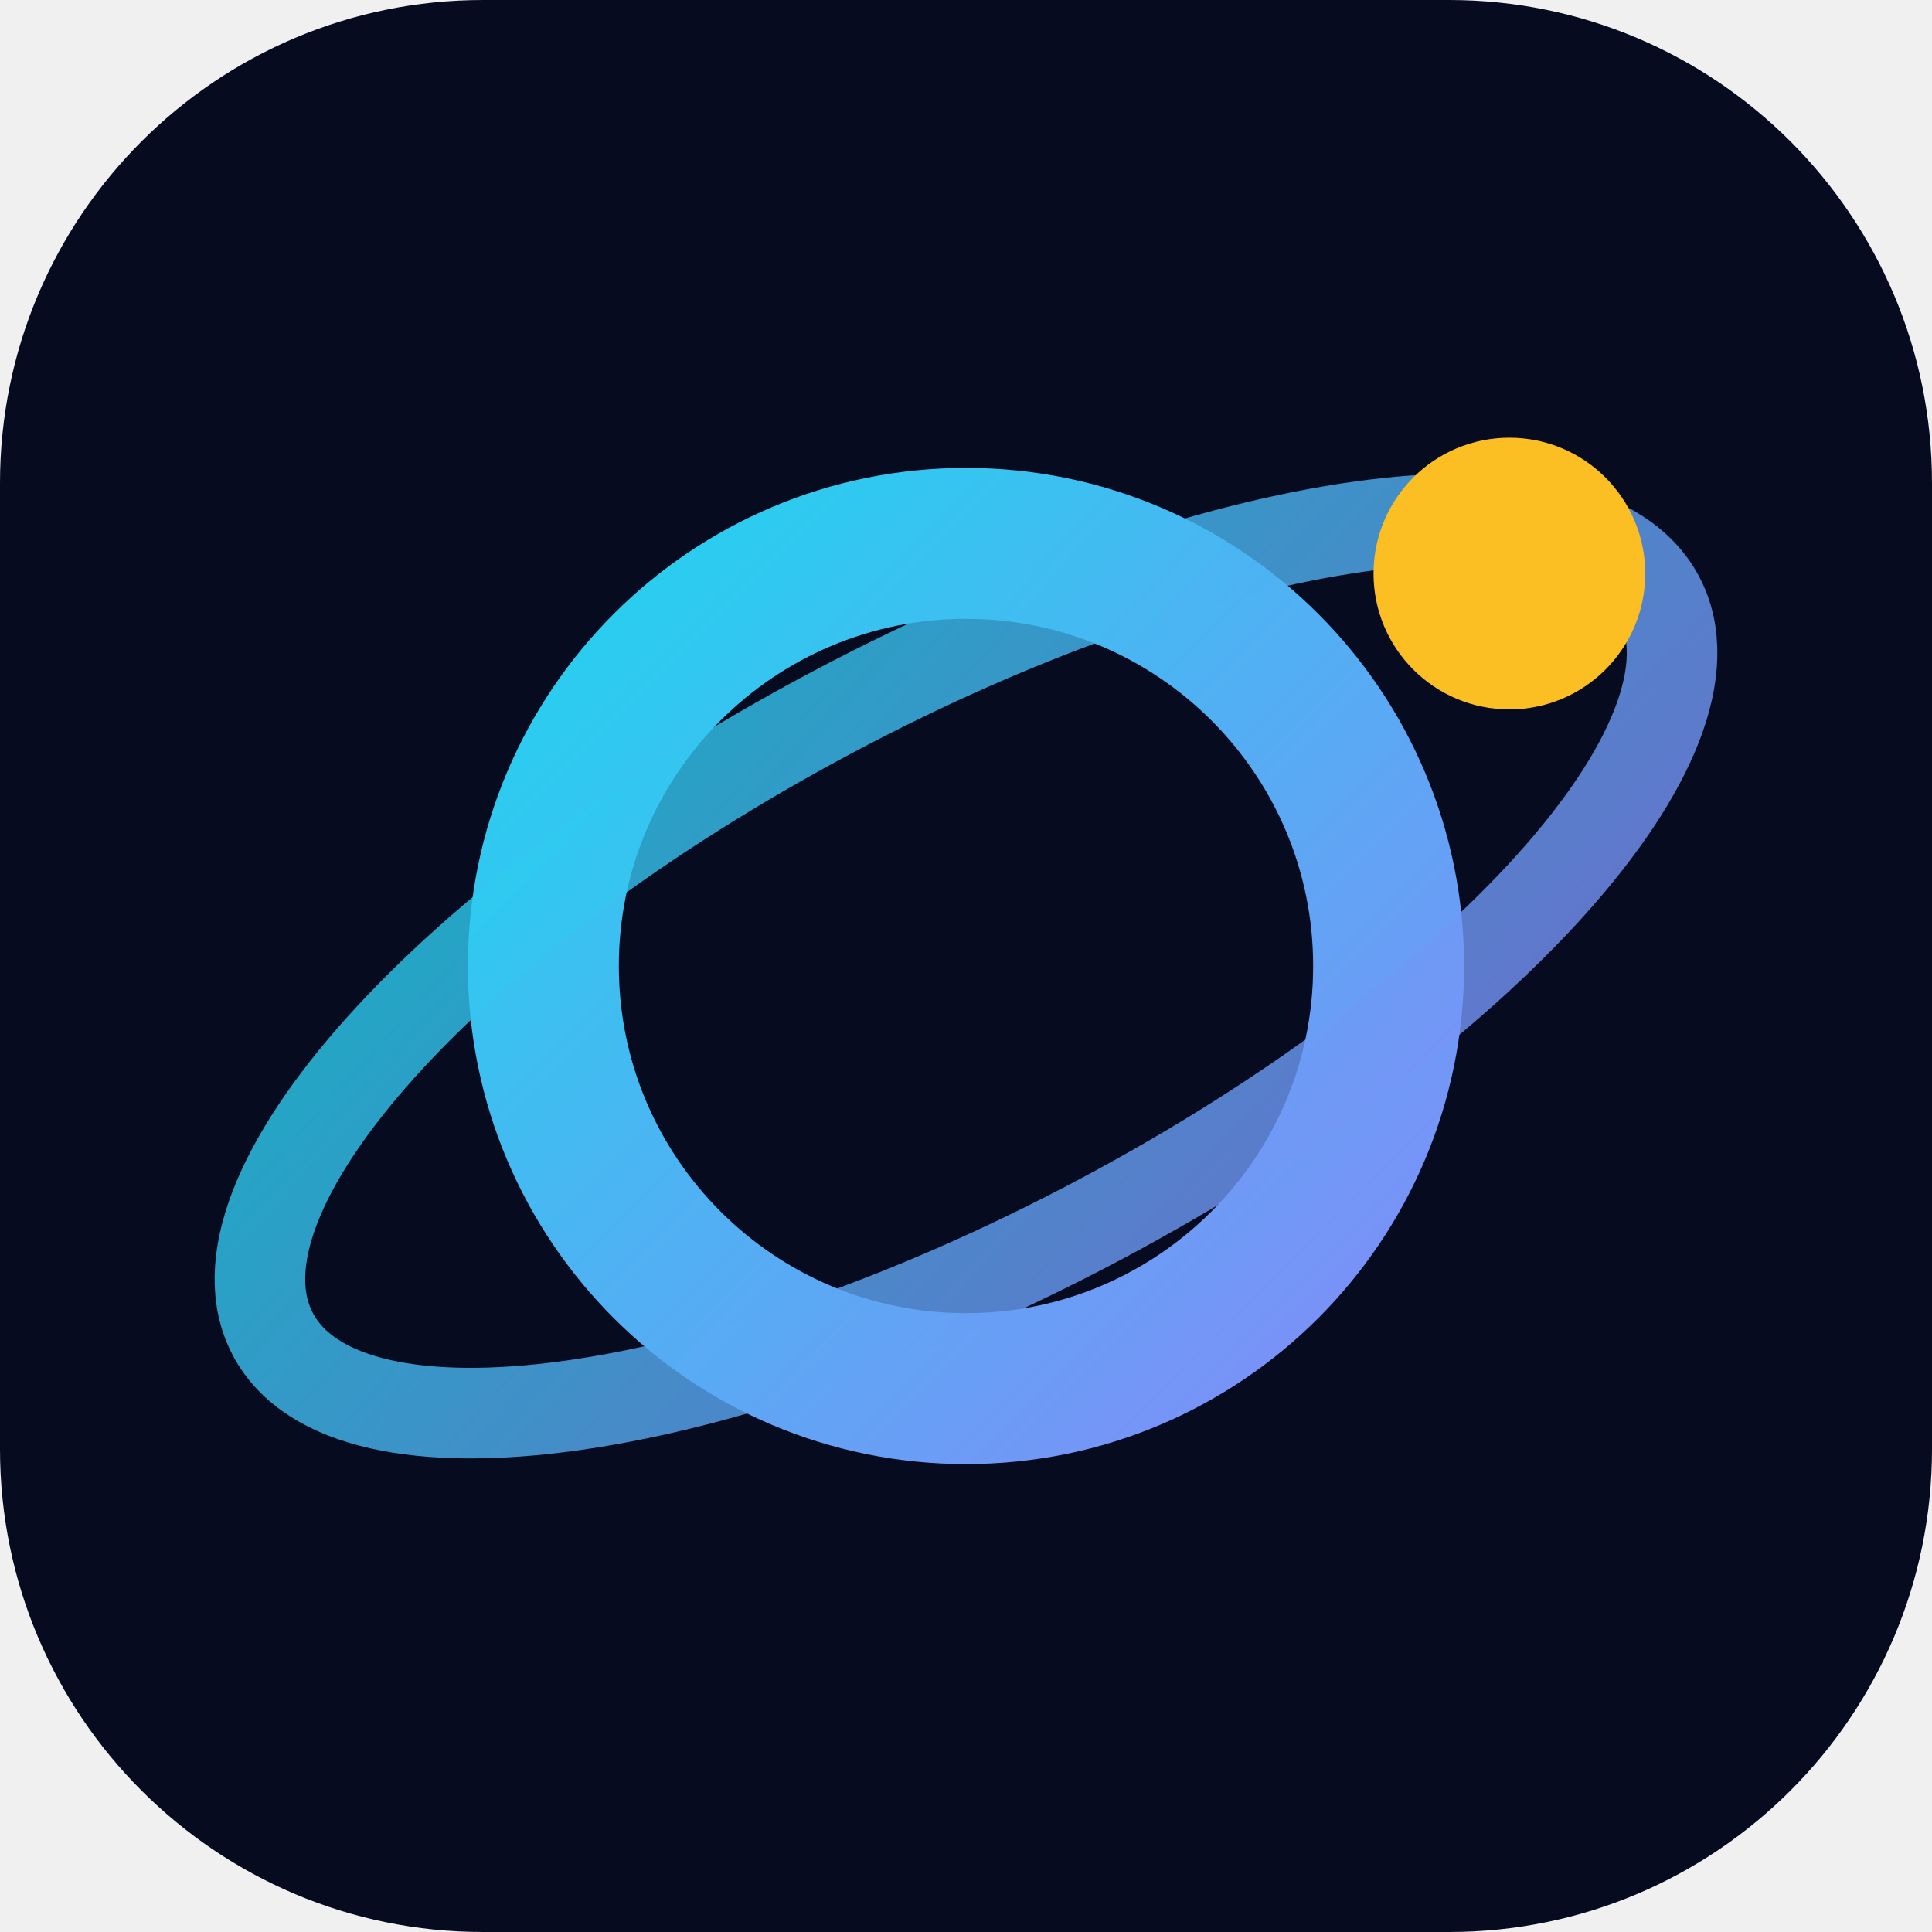
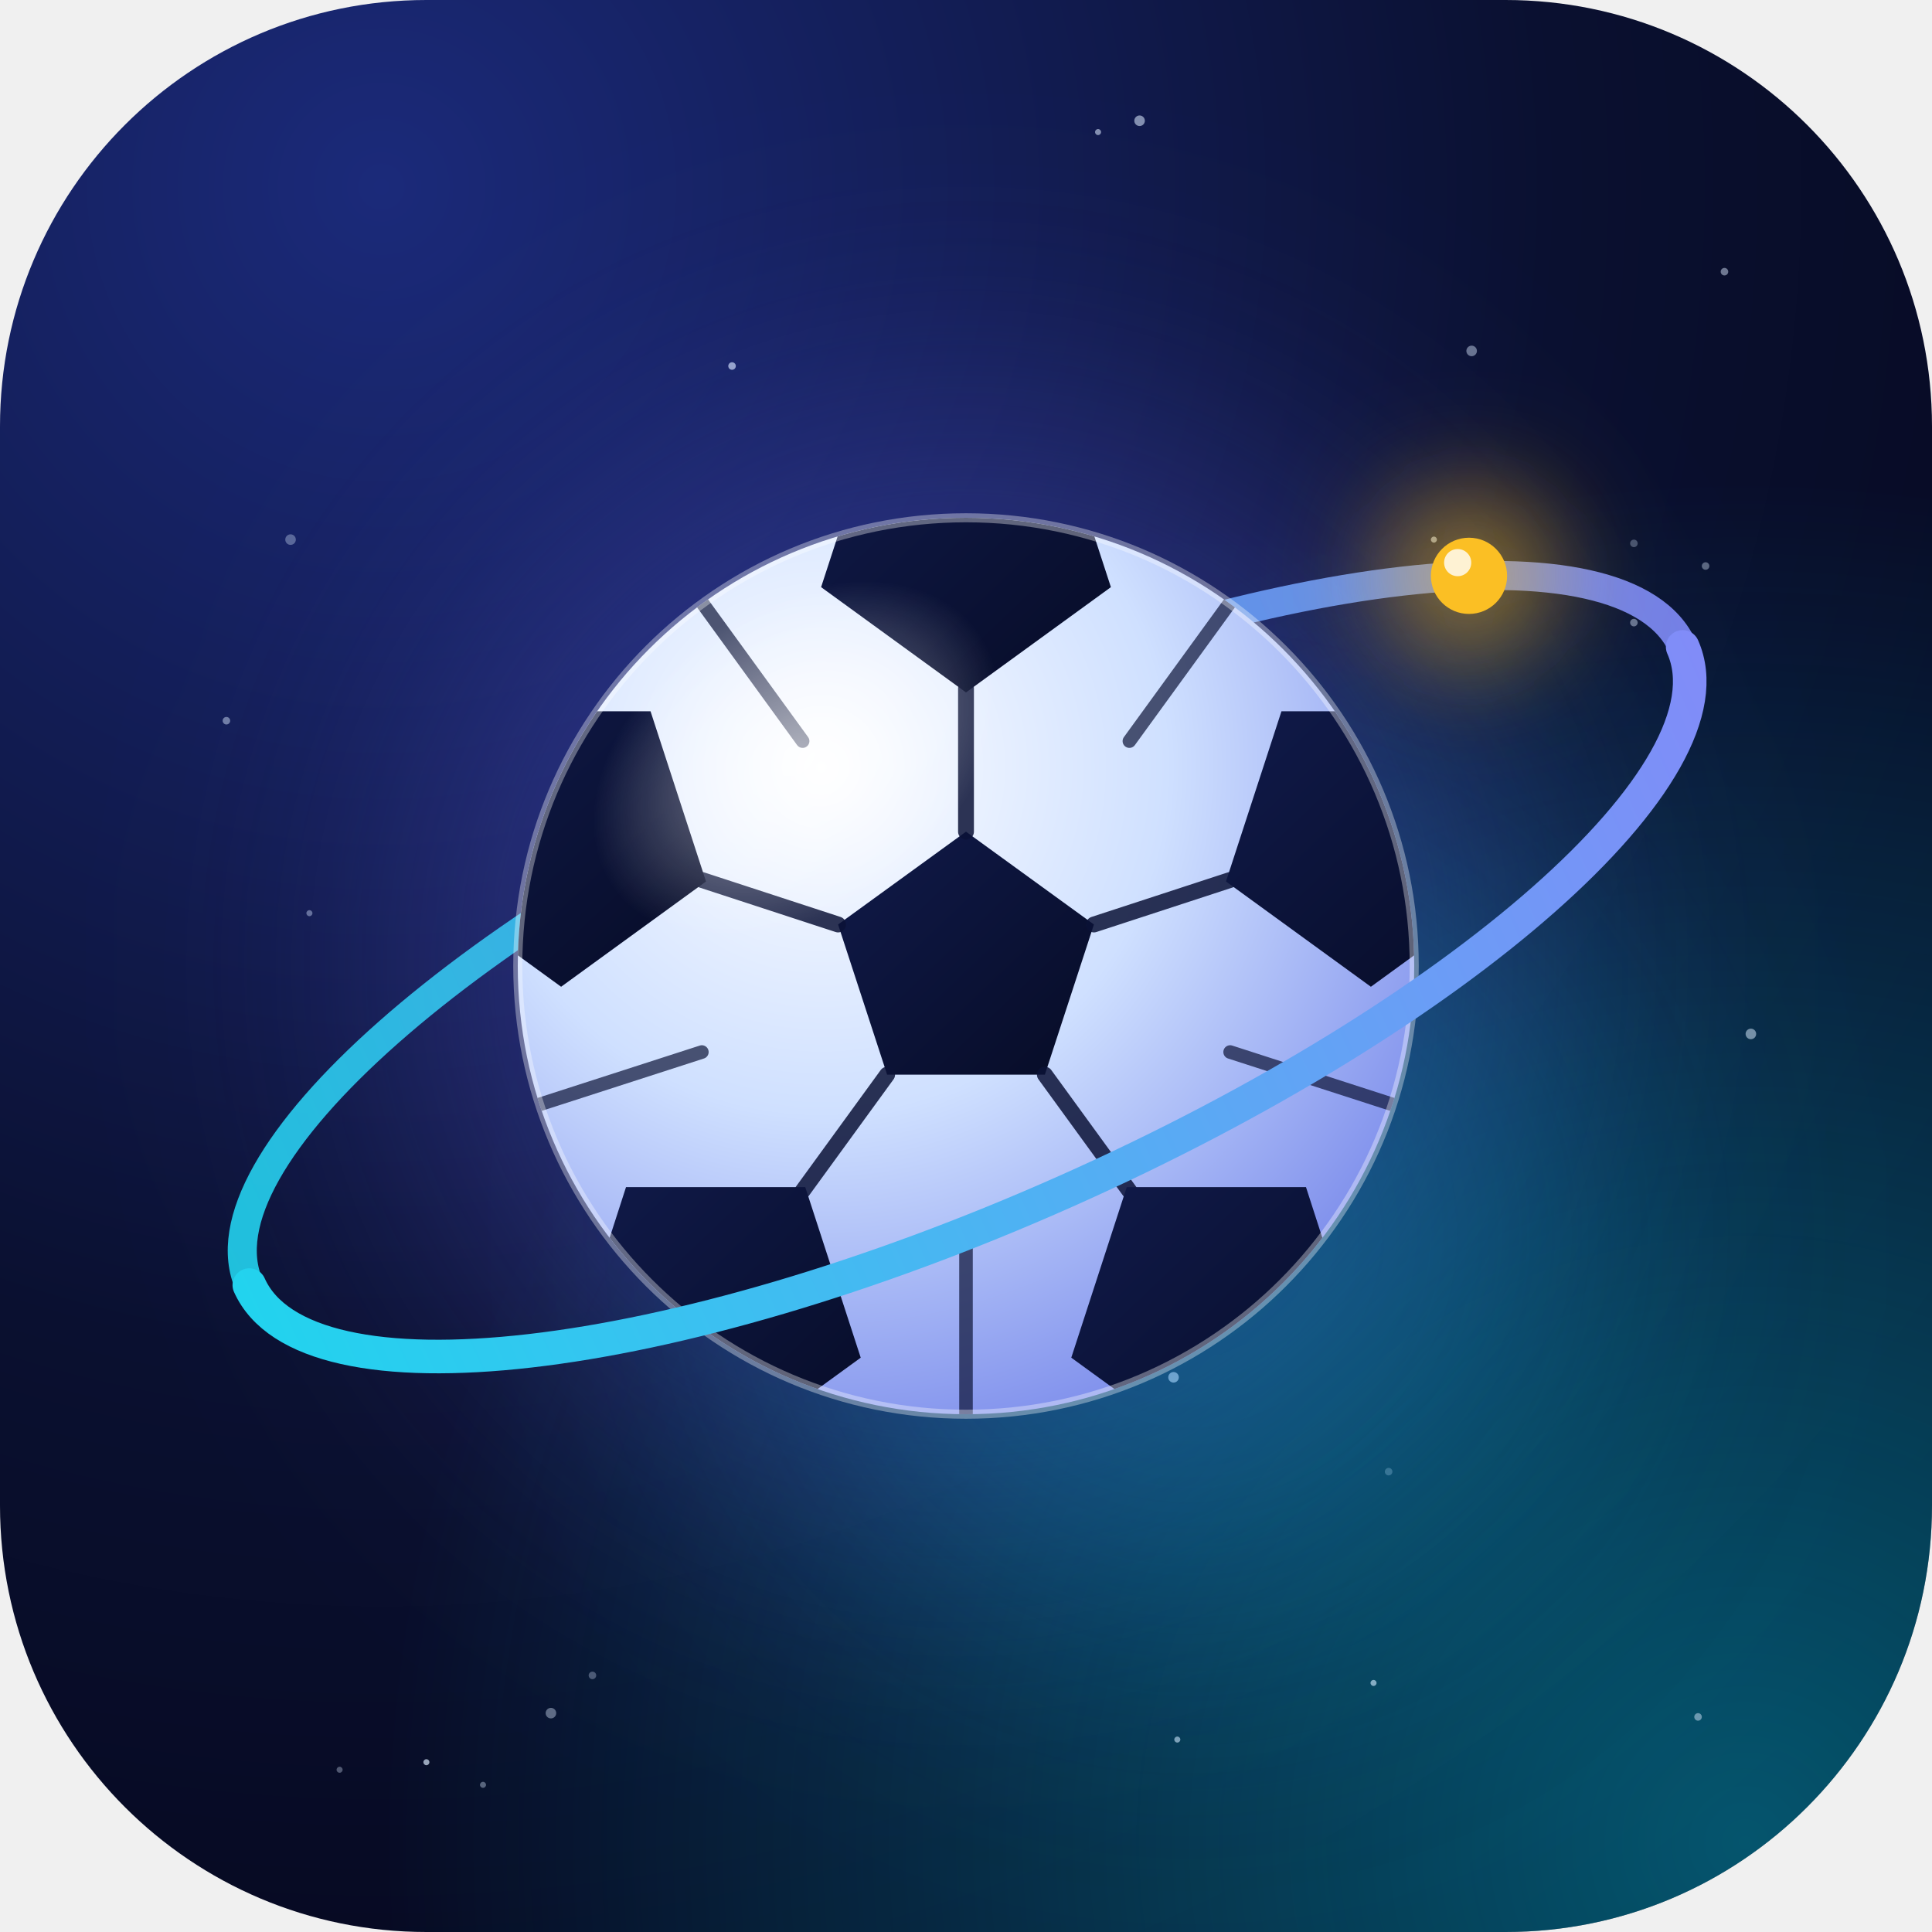
- <svg xmlns="http://www.w3.org/2000/svg" viewBox="0 0 64 64">
+ <svg xmlns="http://www.w3.org/2000/svg" width="512" height="512" viewBox="0 0 512 512">
  <defs>
-     <linearGradient id="g" x1="0" y1="0" x2="1" y2="1">
+     <linearGradient id="ringi" x1="0" y1="0" x2="1" y2="0">
      <stop offset="0" stop-color="#22d3ee" />
      <stop offset="1" stop-color="#818cf8" />
    </linearGradient>
+     <radialGradient id="balli" cx="0.34" cy="0.28" r="0.85">
+       <stop offset="0" stop-color="#ffffff" />
+       <stop offset="0.45" stop-color="#cfe0ff" />
+       <stop offset="1" stop-color="#6f7fe8" />
+     </radialGradient>
+     <linearGradient id="patchi" x1="0" y1="0" x2="1" y2="1">
+       <stop offset="0" stop-color="#101a4a" />
+       <stop offset="1" stop-color="#070c26" />
+     </linearGradient>
+     <filter id="glowi" x="-300%" y="-300%" width="700%" height="700%">
+       <feGaussianBlur stdDeviation="14" />
+     </filter>
+     <linearGradient id="wordi" x1="0" y1="0" x2="1" y2="0">
+       <stop offset="0" stop-color="#22d3ee" />
+       <stop offset="1" stop-color="#a5b4fc" />
+     </linearGradient>
+     <radialGradient id="bgi" cx="0.2" cy="0.1" r="1.1">
+       <stop offset="0" stop-color="#1b2a7a" />
+       <stop offset="0.55" stop-color="#0a1030" />
+       <stop offset="1" stop-color="#04061a" />
+     </radialGradient>
+     <radialGradient id="bgc" cx="0.9" cy="0.95" r="0.7">
+       <stop offset="0" stop-color="#06b6d4" stop-opacity="0.45" />
+       <stop offset="1" stop-color="#06b6d4" stop-opacity="0" />
+     </radialGradient>
  </defs>
-   <rect width="64" height="64" rx="16" fill="#070b1f" />
-   <circle cx="32" cy="32" r="14" fill="none" stroke="url(#g)" stroke-width="5" />
-   <ellipse cx="32" cy="32" rx="26" ry="9.5" transform="rotate(-28 32 32)" fill="none" stroke="url(#g)" stroke-width="3" opacity=".8" />
-   <circle cx="50" cy="19" r="4.5" fill="#fbbf24" />
+   <rect width="512" height="512" rx="113" fill="url(#bgi)" />
+   <rect width="512" height="512" rx="113" fill="url(#bgc)" />
+   <circle cx="311" cy="365" r="1.4" fill="#dbeafe" opacity="0.67" />
+   <circle cx="364" cy="446" r="0.8" fill="#dbeafe" opacity="0.63" />
+   <circle cx="380" cy="143" r="0.8" fill="#dbeafe" opacity="0.66" />
+   <circle cx="82" cy="242" r="0.8" fill="#dbeafe" opacity="0.42" />
+   <circle cx="77" cy="143" r="1.4" fill="#dbeafe" opacity="0.35" />
+   <circle cx="157" cy="444" r="1.0" fill="#dbeafe" opacity="0.32" />
+   <circle cx="390" cy="93" r="1.4" fill="#dbeafe" opacity="0.45" />
+   <circle cx="90" cy="469" r="0.8" fill="#dbeafe" opacity="0.34" />
+   <circle cx="128" cy="473" r="0.8" fill="#dbeafe" opacity="0.38" />
+   <circle cx="464" cy="274" r="1.4" fill="#dbeafe" opacity="0.53" />
+   <circle cx="113" cy="467" r="0.8" fill="#dbeafe" opacity="0.68" />
+   <circle cx="433" cy="165" r="1.0" fill="#dbeafe" opacity="0.44" />
+   <circle cx="452" cy="150" r="1.0" fill="#dbeafe" opacity="0.39" />
+   <circle cx="302" cy="32" r="1.4" fill="#dbeafe" opacity="0.57" />
+   <circle cx="60" cy="191" r="1.0" fill="#dbeafe" opacity="0.47" />
+   <circle cx="173" cy="248" r="1.4" fill="#dbeafe" opacity="0.33" />
+   <circle cx="146" cy="454" r="1.4" fill="#dbeafe" opacity="0.41" />
+   <circle cx="213" cy="278" r="1.0" fill="#dbeafe" opacity="0.41" />
+   <circle cx="291" cy="35" r="0.8" fill="#dbeafe" opacity="0.57" />
+   <circle cx="312" cy="461" r="0.8" fill="#dbeafe" opacity="0.59" />
+   <circle cx="450" cy="455" r="1.0" fill="#dbeafe" opacity="0.48" />
+   <circle cx="433" cy="144" r="1.0" fill="#dbeafe" opacity="0.30" />
+   <circle cx="368" cy="390" r="1.0" fill="#dbeafe" opacity="0.27" />
+   <circle cx="457" cy="72" r="1.0" fill="#dbeafe" opacity="0.48" />
+   <circle cx="194" cy="97" r="1.0" fill="#dbeafe" opacity="0.67" />
+   <circle cx="276" cy="171" r="1.0" fill="#dbeafe" opacity="0.39" />
+   <filter id="gli" x="-100%" y="-100%" width="300%" height="300%">
+     <feGaussianBlur stdDeviation="40" />
+   </filter>
+   <circle cx="256.0" cy="256.0" r="148" fill="#6366f1" opacity="0.30" filter="url(#gli)" />
+   <circle cx="315" cy="327" r="107" fill="#06b6d4" opacity="0.22" filter="url(#gli)" />
+   <g transform="translate(256.0 256.0) rotate(-24)" fill="none" stroke="url(#ringi)" stroke-linecap="round">
+     <path d="M -207.9 0 A 207.9 65.3 0 0 1 207.9 0" stroke-width="7.7" opacity="0.9" />
+   </g>
+   <circle cx="389.3" cy="152.6" r="22.6" fill="#fbbf24" opacity="0.55" filter="url(#glowi)" />
+   <circle cx="389.3" cy="152.6" r="10.1" fill="#fbbf24" />
+   <circle cx="386.3" cy="149.1" r="3.6" fill="#fff" opacity="0.8" />
+   <clipPath id="clipi">
+     <circle cx="256.0" cy="256.0" r="118.784" />
+   </clipPath>
+   <circle cx="256.0" cy="256.0" r="118.784" fill="url(#balli)" />
+   <g clip-path="url(#clipi)">
+     <polygon points="256.0,220.4 289.9,245.0 276.9,284.8 235.1,284.8 222.1,245.0" fill="url(#patchi)" />
+     <line x1="256.0" y1="220.4" x2="256.0" y2="182.4" stroke="#0b1236" stroke-width="4.2" stroke-linecap="round" opacity="0.85" />
+     <polygon points="256.0,183.5 217.6,155.6 232.3,110.5 279.7,110.5 294.4,155.6" fill="url(#patchi)" />
+     <line x1="299.3" y1="196.4" x2="329.3" y2="155.1" stroke="#0b1236" stroke-width="3.6" stroke-linecap="round" opacity="0.7" />
+     <line x1="289.9" y1="245.0" x2="326.0" y2="233.2" stroke="#0b1236" stroke-width="4.2" stroke-linecap="round" opacity="0.85" />
+     <polygon points="324.9,233.6 339.6,188.5 387.1,188.5 401.7,233.6 363.3,261.5" fill="url(#patchi)" />
+     <line x1="326.0" y1="278.8" x2="374.6" y2="294.5" stroke="#0b1236" stroke-width="3.6" stroke-linecap="round" opacity="0.7" />
+     <line x1="276.9" y1="284.8" x2="299.3" y2="315.6" stroke="#0b1236" stroke-width="4.2" stroke-linecap="round" opacity="0.85" />
+     <polygon points="298.6,314.6 346.1,314.6 360.7,359.8 322.3,387.7 283.9,359.8" fill="url(#patchi)" />
+     <line x1="256.0" y1="329.6" x2="256.0" y2="380.7" stroke="#0b1236" stroke-width="3.6" stroke-linecap="round" opacity="0.7" />
+     <line x1="235.1" y1="284.8" x2="212.7" y2="315.6" stroke="#0b1236" stroke-width="4.2" stroke-linecap="round" opacity="0.85" />
+     <polygon points="213.4,314.6 228.1,359.8 189.7,387.7 151.3,359.8 165.9,314.6" fill="url(#patchi)" />
+     <line x1="186.0" y1="278.8" x2="137.4" y2="294.5" stroke="#0b1236" stroke-width="3.6" stroke-linecap="round" opacity="0.7" />
+     <line x1="222.1" y1="245.0" x2="186.0" y2="233.2" stroke="#0b1236" stroke-width="4.2" stroke-linecap="round" opacity="0.85" />
+     <polygon points="187.1,233.6 148.7,261.5 110.3,233.6 124.9,188.5 172.4,188.5" fill="url(#patchi)" />
+     <line x1="212.7" y1="196.4" x2="182.7" y2="155.1" stroke="#0b1236" stroke-width="3.6" stroke-linecap="round" opacity="0.7" />
+     <radialGradient id="glossi" cx="0.5" cy="0.5" r="0.5">
+       <stop offset="0" stop-color="#fff" stop-opacity="0.55" />
+       <stop offset="1" stop-color="#fff" stop-opacity="0" />
+     </radialGradient>
+     <ellipse cx="210.9" cy="201.4" rx="59.4" ry="40.4" fill="url(#glossi)" transform="rotate(-35 210.9 201.4)" />
+   </g>
+   <circle cx="256.0" cy="256.0" r="118.784" fill="none" stroke="#fff" stroke-opacity="0.35" stroke-width="2.4" />
+   <g transform="translate(256.0 256.0) rotate(-24)" fill="none" stroke="url(#ringi)" stroke-linecap="round">
+     <path d="M -207.9 0 A 207.9 65.3 0 0 0 207.9 0" stroke-width="8.9" />
+   </g>
</svg>
